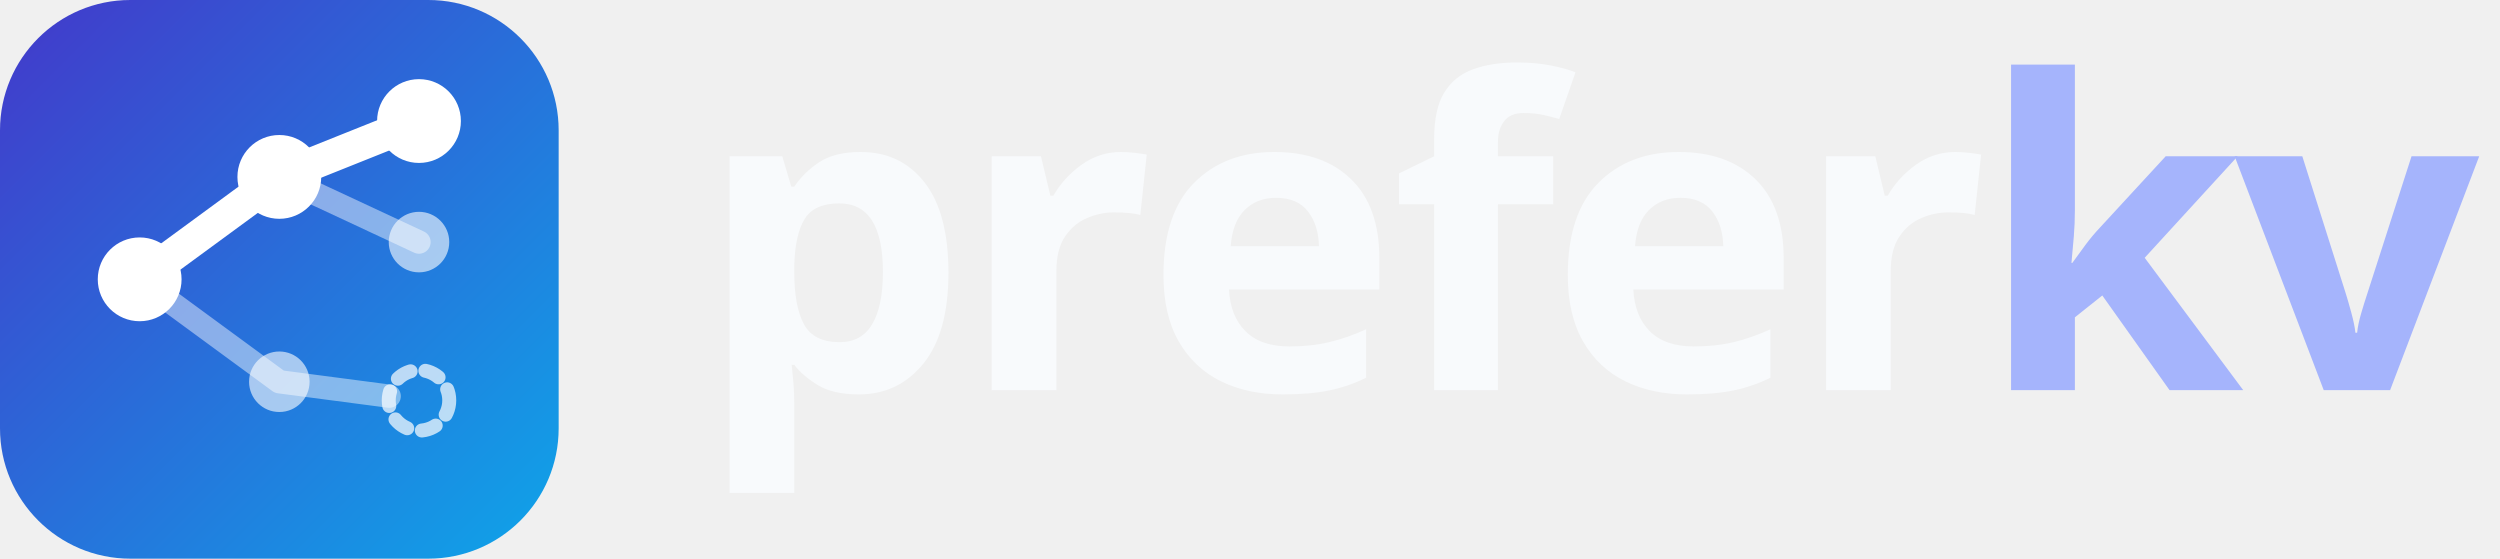
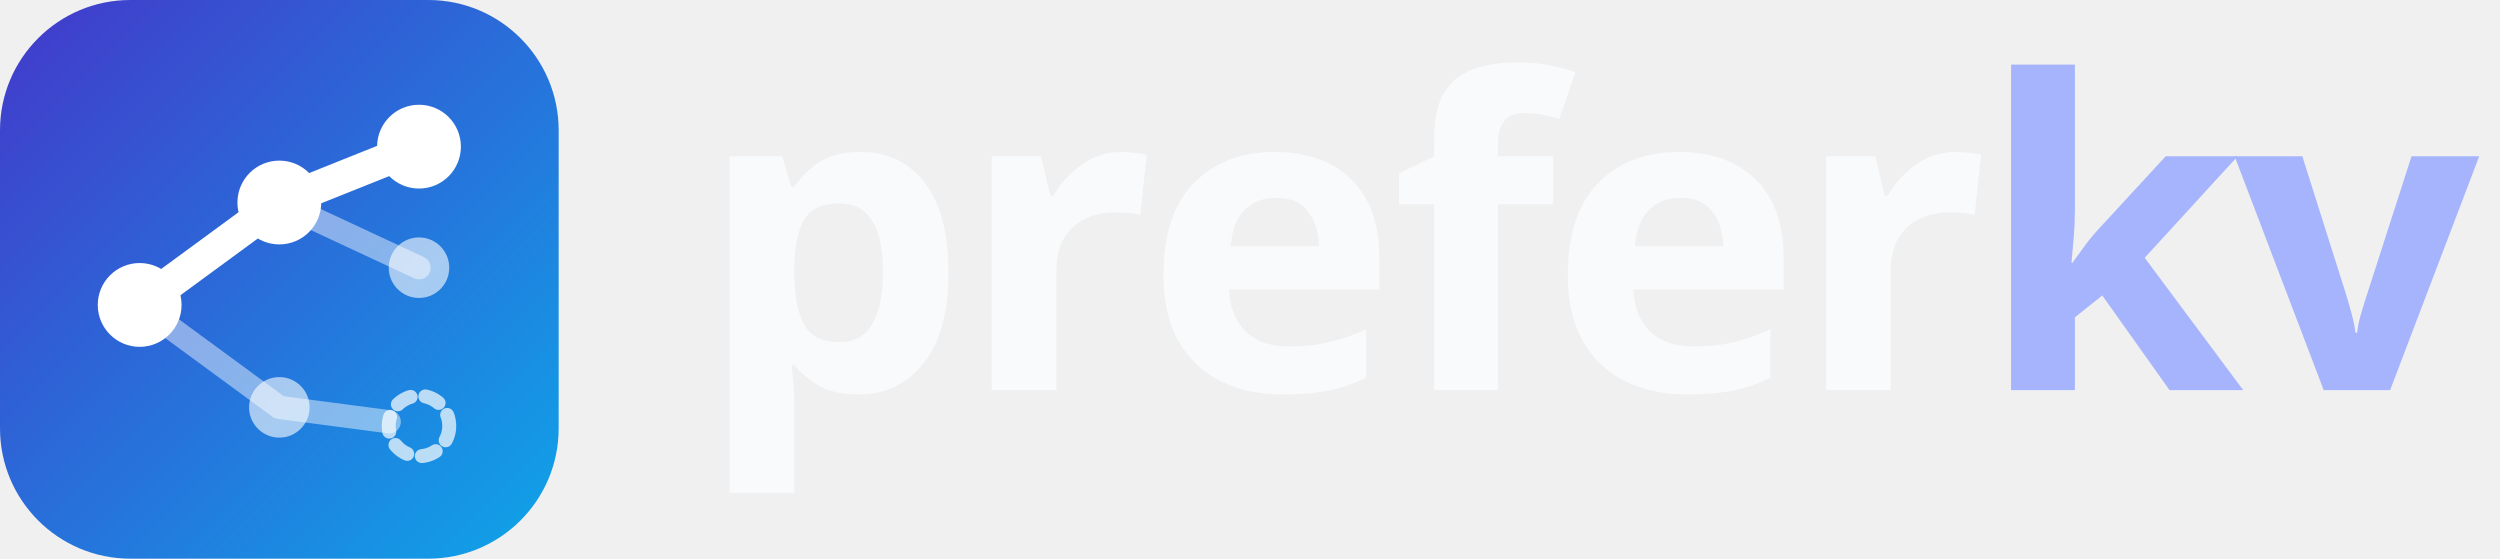
<svg xmlns="http://www.w3.org/2000/svg" viewBox="0 0 537 120" width="537" height="120" role="img" aria-label="preferkv">
  <defs>
    <linearGradient id="g-dark" x1="0" y1="0" x2="1" y2="1">
      <stop offset="0" stop-color="#4338CA" />
      <stop offset="1" stop-color="#0EA5E9" />
    </linearGradient>
  </defs>
  <g transform="translate(0 0) scale(1.0)">
    <rect width="120" height="120" rx="28" fill="url(#g-dark)" />
-     <g fill="none" stroke="#fff" stroke-linecap="round">
-       <path d="M30 60 L60 82 M60 38 L90 52 M60 82 L83.6 85.1" stroke-width="5" stroke-opacity=".45" />
-       <path d="M30 60 L60 38 L90 26" stroke-width="7" />
-       <circle cx="90" cy="86" r="6.5" stroke-width="3" stroke-opacity=".7" stroke-dasharray="3.2 3.2" />
-     </g>
-     <g fill="#fff">
-       <circle cx="60" cy="82" r="6.5" fill-opacity=".6" />
-       <circle cx="90" cy="52" r="6.5" fill-opacity=".6" />
-       <circle cx="30" cy="60" r="9" />
-       <circle cx="60" cy="38" r="9" />
-       <circle cx="90" cy="26" r="9" />
+     <g transform="translate(0 5.5)">
+       <g fill="none" stroke="#fff" stroke-linecap="round">
+         <path d="M30 60 L60 82 M60 38 L90 52 M60 82 L83.6 85.1" stroke-width="5" stroke-opacity=".45" />
+         <path d="M30 60 L60 38 L90 26" stroke-width="7" />
+         <circle cx="90" cy="86" r="6.5" stroke-width="3" stroke-opacity=".7" stroke-dasharray="3.2 3.2" />
+       </g>
+       <g fill="#fff">
+         <circle cx="60" cy="82" r="6.5" fill-opacity=".6" />
+         <circle cx="90" cy="52" r="6.5" fill-opacity=".6" />
+         <circle cx="30" cy="60" r="9" />
+         <circle cx="60" cy="38" r="9" />
+         <circle cx="90" cy="26" r="9" />
+       </g>
    </g>
  </g>
  <g fill="#F8FAFC">
    <path transform="translate(150.00 83.80) scale(0.092 -0.092)" d="M379 556Q473 556 528.5 484.5Q584 413 584 274Q584 134 525.5 62.0Q467 -10 375 -10Q315 -10 279.5 11.5Q244 33 224 59H218Q220 41 222.0 17.5Q224 -6 224 -31V-240H73V546H196L217 475H224Q246 508 282.0 532.0Q318 556 379 556ZM329 436Q271 436 248.5 400.0Q226 364 224 291V275Q224 196 246.5 154.0Q269 112 330 112Q381 112 406.0 154.0Q431 196 431 276Q431 436 329 436Z" />
    <path transform="translate(206.30 83.80) scale(0.092 -0.092)" d="M375 556Q390 556 407.0 554.0Q424 552 435 550L420 409Q409 412 394.0 413.5Q379 415 358 415Q327 415 296.0 402.0Q265 389 244.5 359.0Q224 329 224 277V0H73V546H188L210 454H217Q241 496 282.5 526.0Q324 556 375 556Z" />
    <path transform="translate(245.59 83.80) scale(0.092 -0.092)" d="M306 556Q420 556 485.5 492.0Q551 428 551 308V235H200Q203 173 238.5 137.5Q274 102 341 102Q392 102 434.0 112.0Q476 122 520 142V29Q480 9 435.0 -0.5Q390 -10 325 -10Q244 -10 181.5 20.5Q119 51 83.0 113.0Q47 175 47 269Q47 412 118.5 484.0Q190 556 306 556ZM310 449Q265 449 236.5 420.5Q208 392 204 336H410Q409 385 384.5 417.0Q360 449 310 449Z" />
    <path transform="translate(298.67 83.80) scale(0.092 -0.092)" d="M380 434H251V0H102V434H20V506L102 546V586Q102 656 125.5 694.5Q149 733 192.5 749.0Q236 765 295 765Q339 765 374.5 758.0Q410 751 432 742L394 633Q377 638 357.0 642.5Q337 647 311 647Q280 647 265.5 628.0Q251 609 251 580V546H380Z" />
    <path transform="translate(332.44 83.80) scale(0.092 -0.092)" d="M306 556Q420 556 485.5 492.0Q551 428 551 308V235H200Q203 173 238.5 137.5Q274 102 341 102Q392 102 434.0 112.0Q476 122 520 142V29Q480 9 435.0 -0.5Q390 -10 325 -10Q244 -10 181.5 20.5Q119 51 83.0 113.0Q47 175 47 269Q47 412 118.5 484.0Q190 556 306 556ZM310 449Q265 449 236.5 420.5Q208 392 204 336H410Q409 385 384.5 417.0Q360 449 310 449Z" />
    <path transform="translate(385.52 83.80) scale(0.092 -0.092)" d="M375 556Q390 556 407.0 554.0Q424 552 435 550L420 409Q409 412 394.0 413.5Q379 415 358 415Q327 415 296.0 402.0Q265 389 244.5 359.0Q224 329 224 277V0H73V546H188L210 454H217Q241 496 282.5 526.0Q324 556 375 556Z" />
  </g>
  <g fill="#A5B4FC">
    <path transform="translate(424.80 83.80) scale(0.092 -0.092)" d="M227 420Q227 389 224.5 358.5Q222 328 219 297H221Q236 318 252.0 339.5Q268 361 286 380L439 546H607L390 309L620 0H448L291 221L227 170V0H78V760H227Z" />
    <path transform="translate(480.00 83.80) scale(0.092 -0.092)" d="M208 0 0 546H158L260 224Q265 208 272.5 180.5Q280 153 282 134H286Q288 154 295.5 179.5Q303 205 309 223L413 546H571L363 0Z" />
  </g>
</svg>
